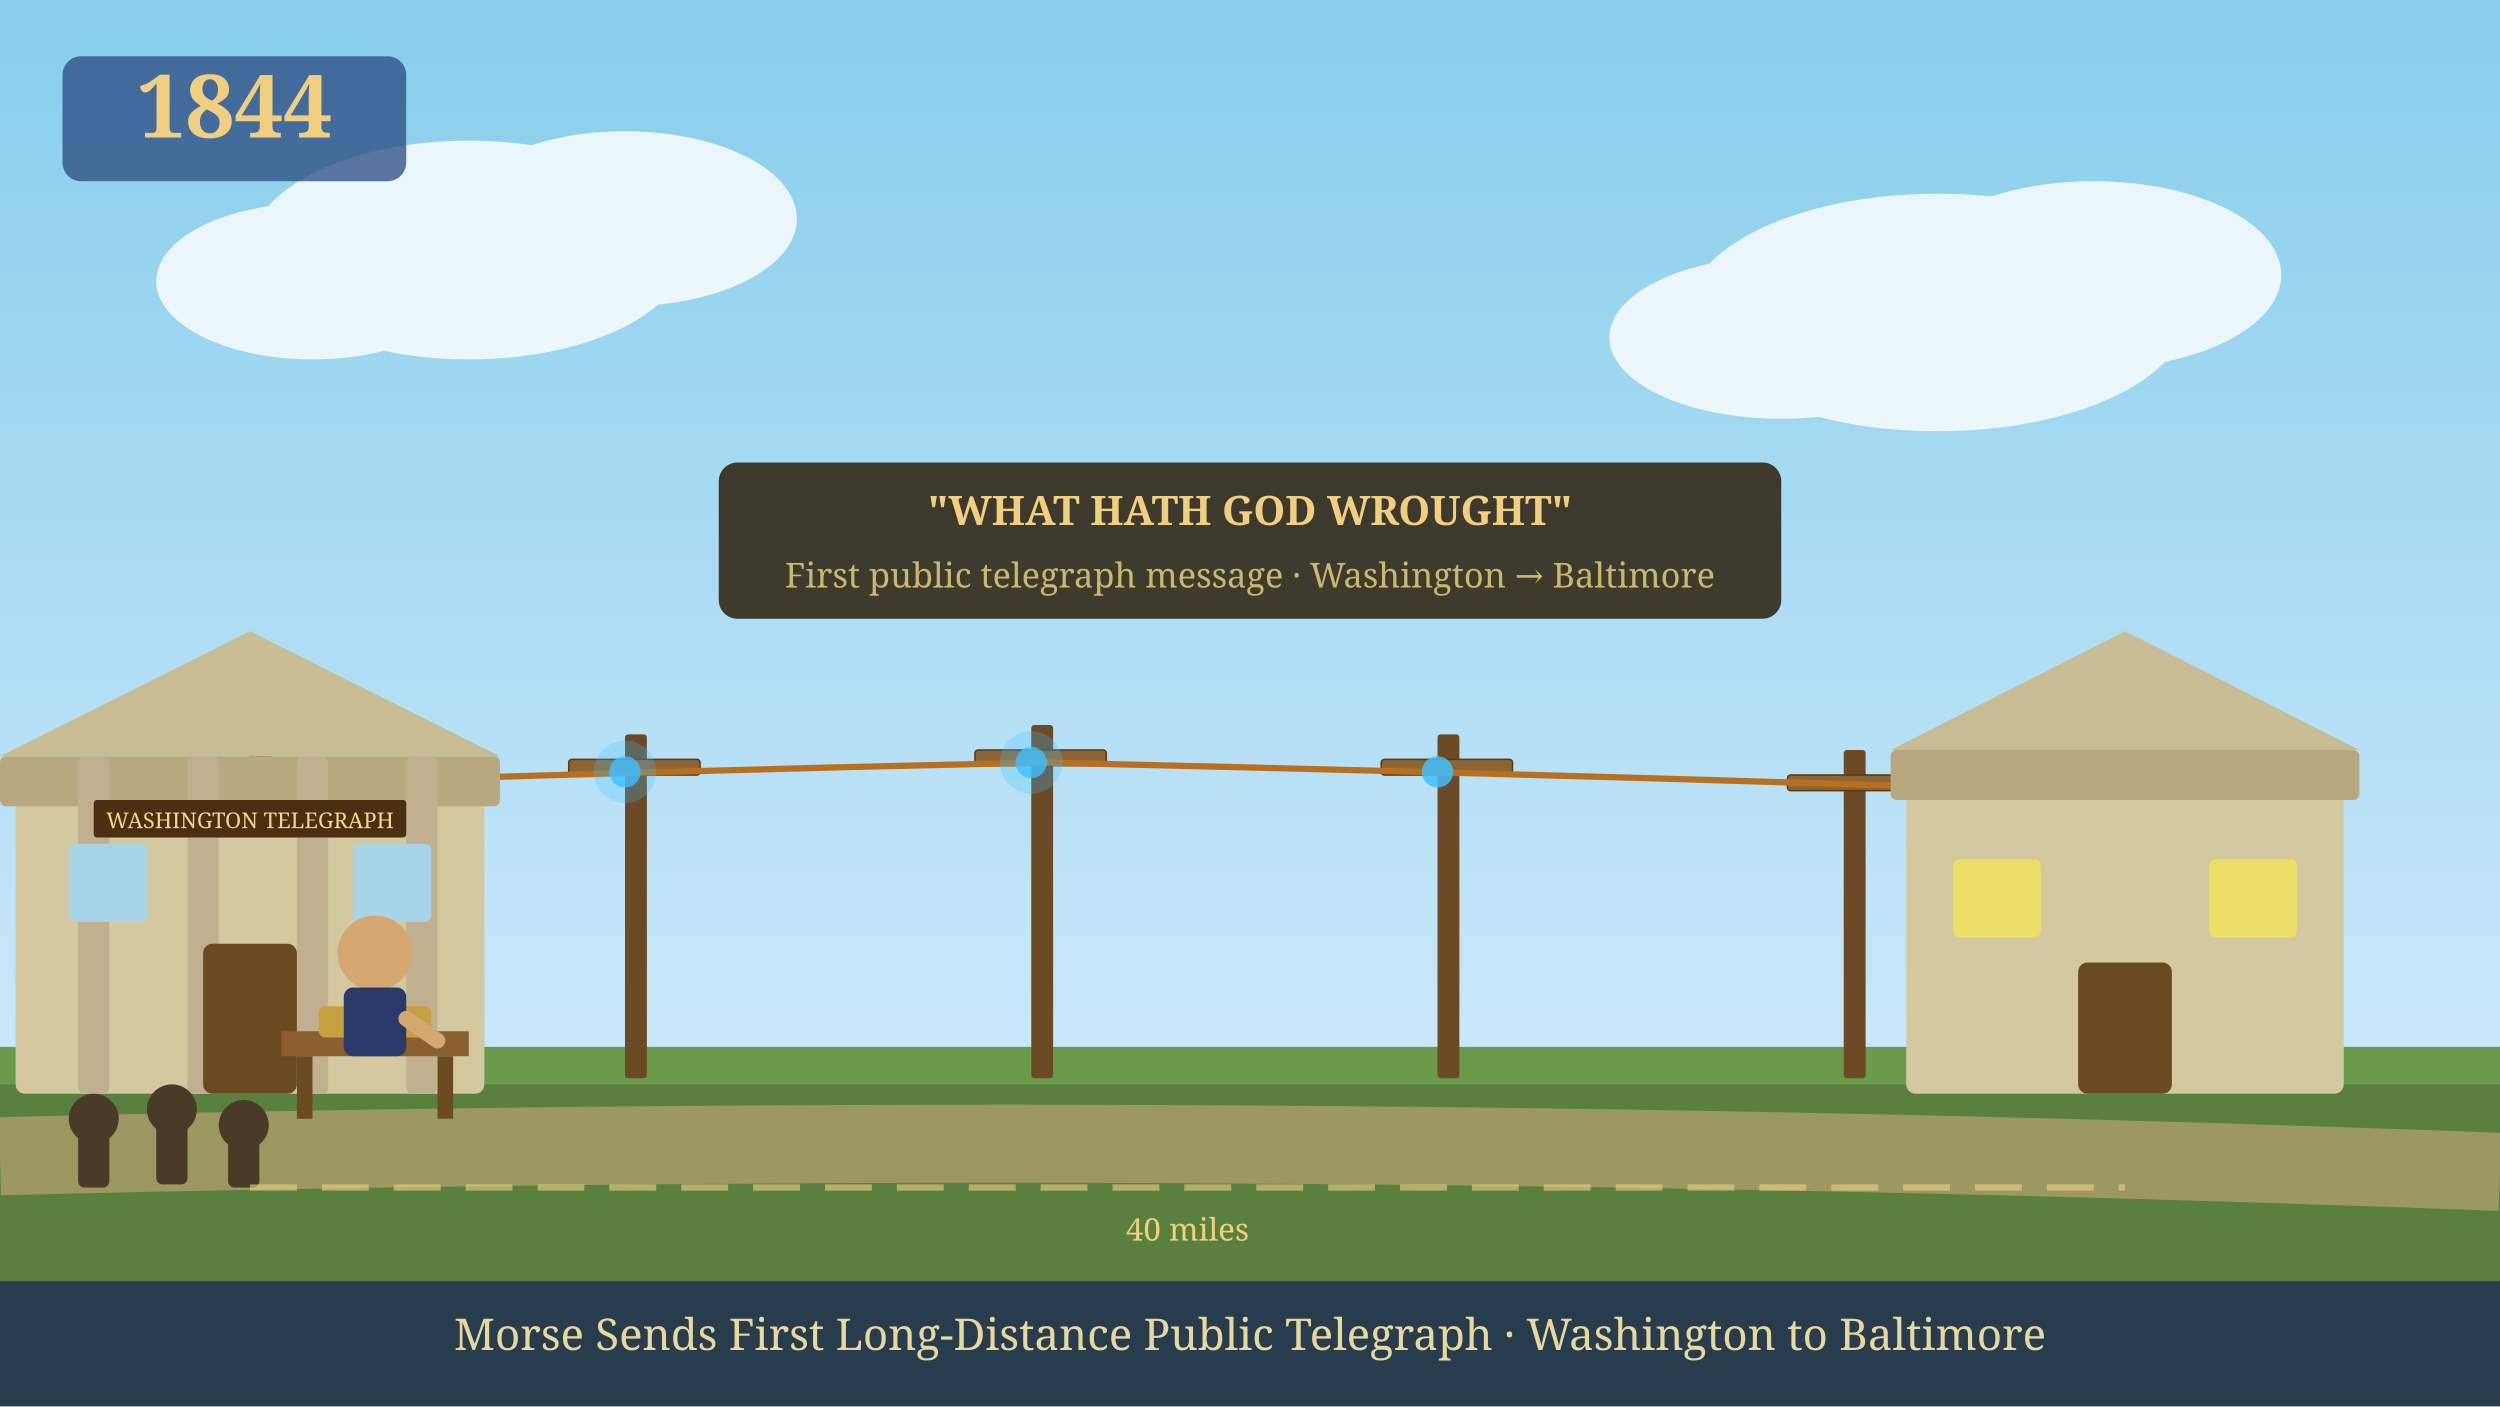
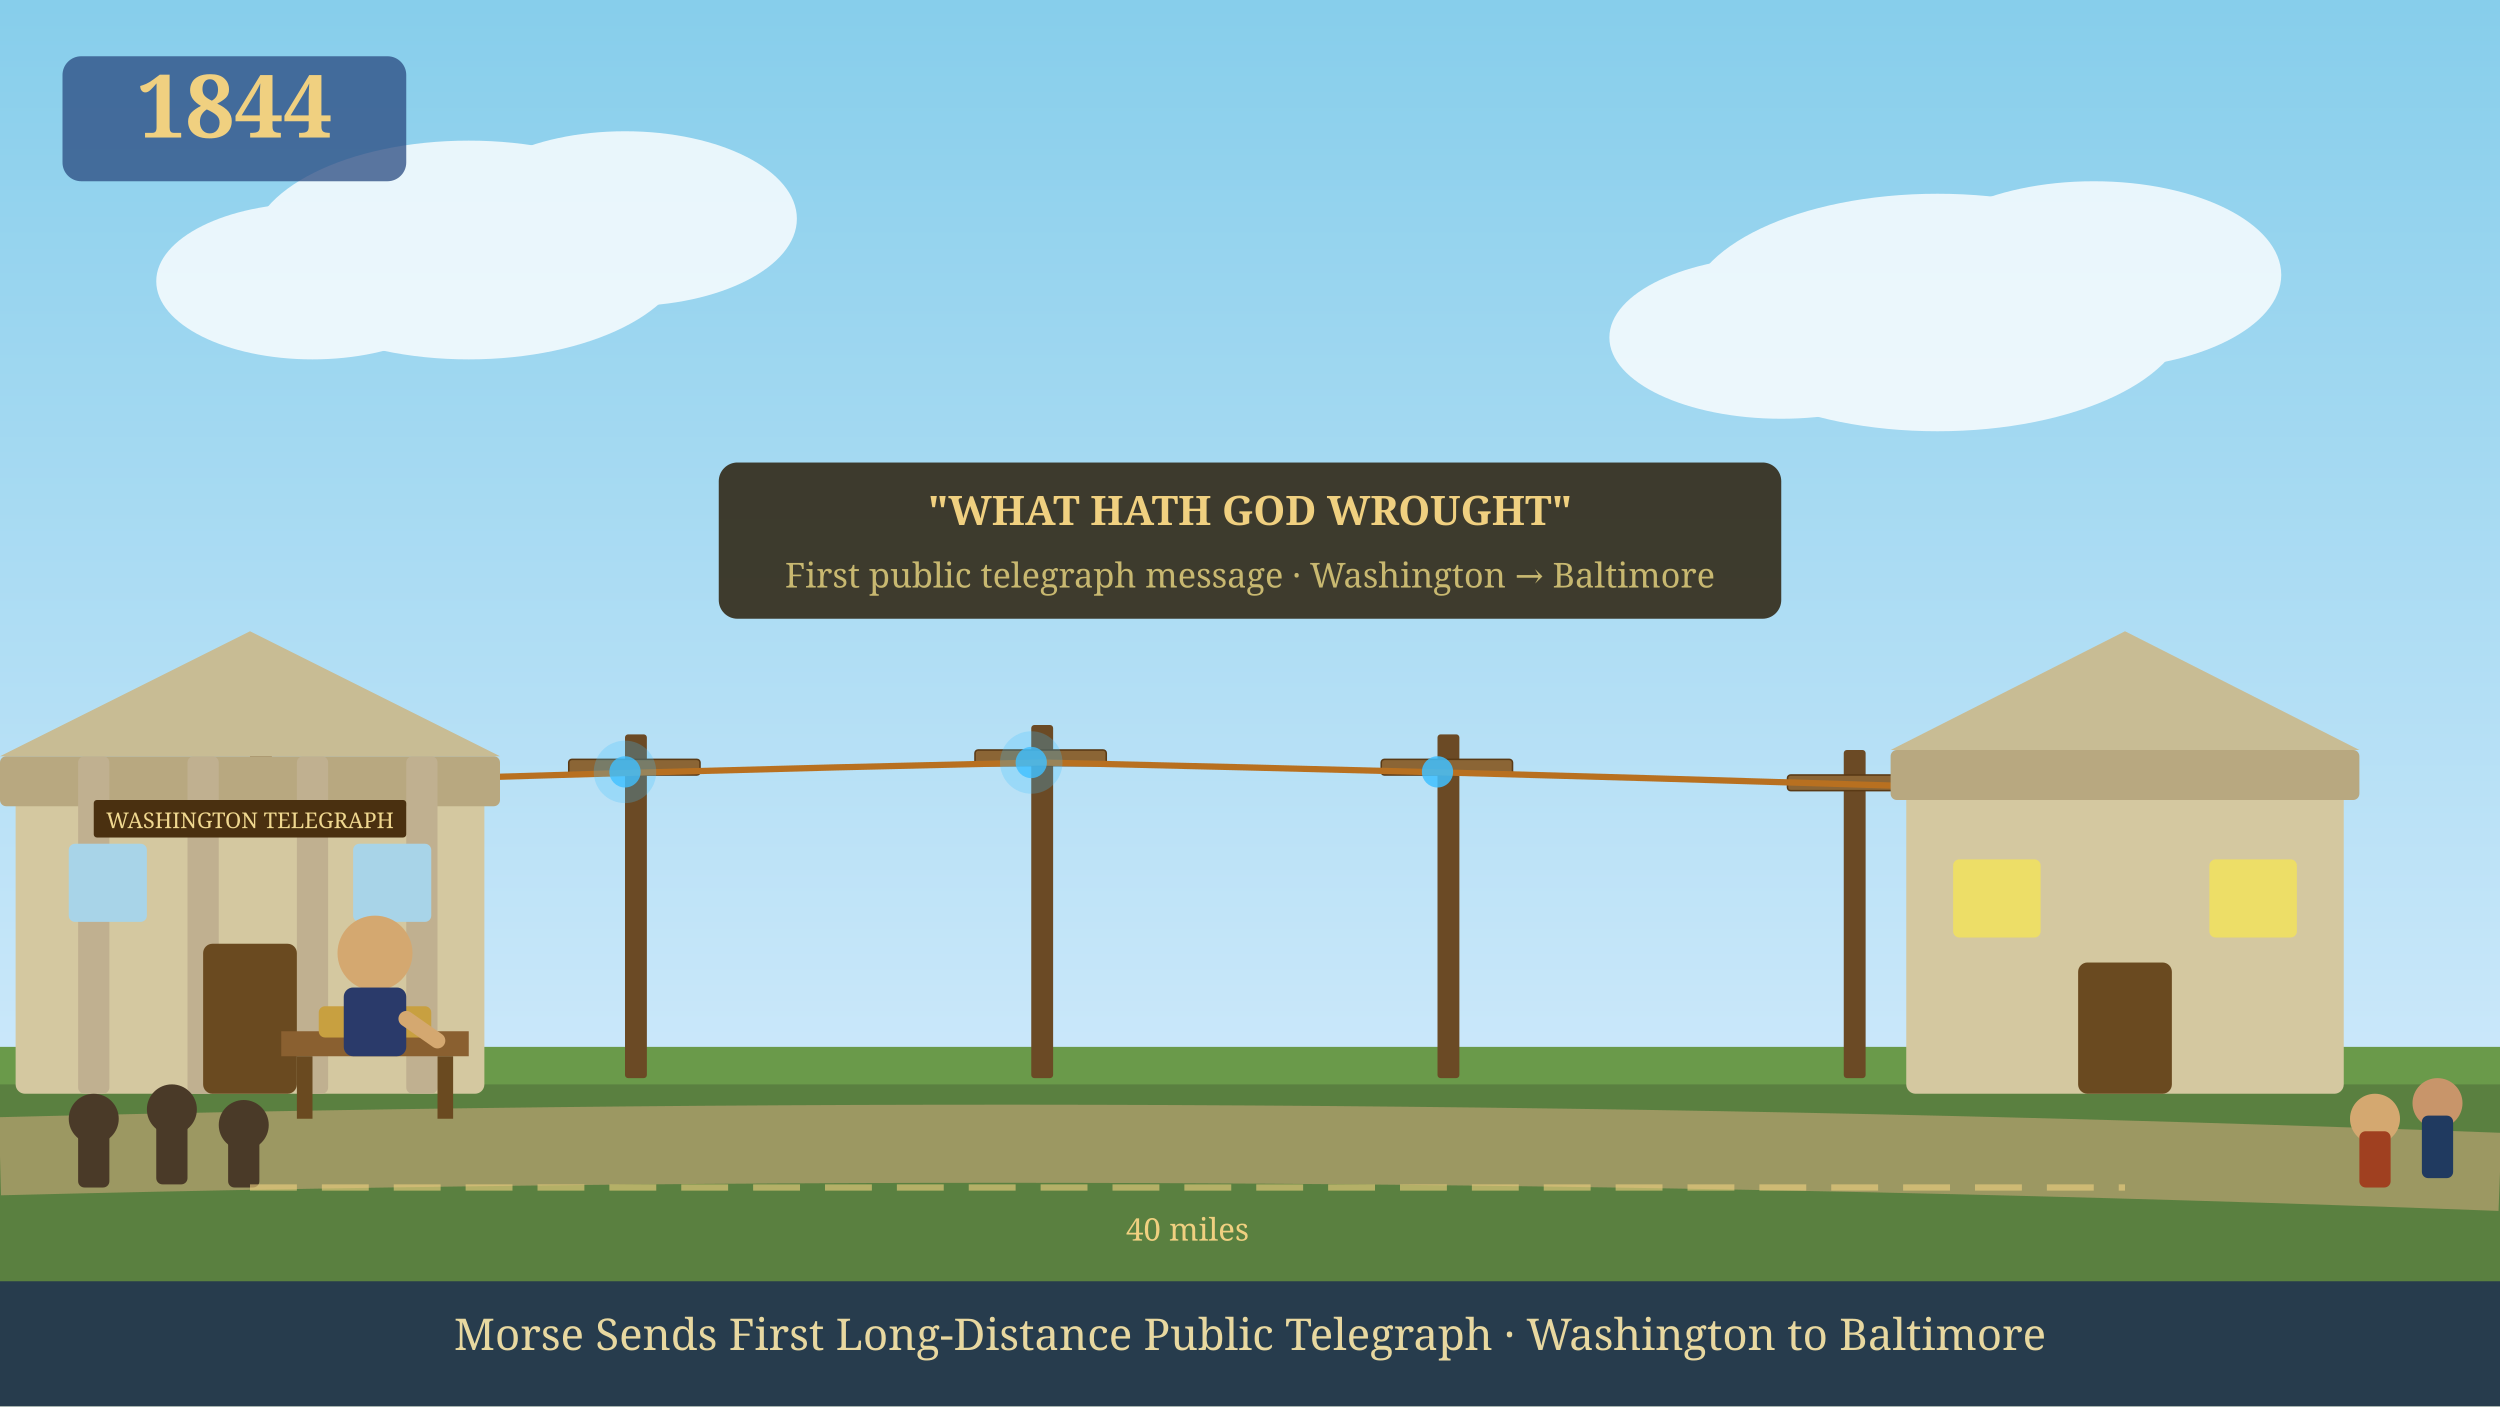
<svg xmlns="http://www.w3.org/2000/svg" viewBox="0 0 800 450" width="800" height="450">
  <defs>
    <linearGradient id="sky1844" x1="0" y1="0" x2="0" y2="1">
      <stop offset="0%" stop-color="#87ceeb" />
      <stop offset="100%" stop-color="#e0f0ff" />
    </linearGradient>
  </defs>
  <rect width="800" height="450" fill="url(#sky1844)" />
  <g fill="white" opacity="0.8">
    <ellipse cx="150" cy="80" rx="70" ry="35" />
    <ellipse cx="200" cy="70" rx="55" ry="28" />
    <ellipse cx="100" cy="90" rx="50" ry="25" />
    <ellipse cx="620" cy="100" rx="80" ry="38" />
    <ellipse cx="670" cy="88" rx="60" ry="30" />
    <ellipse cx="570" cy="108" rx="55" ry="26" />
  </g>
  <rect x="0" y="340" width="800" height="110" fill="#5a8040" />
  <rect x="0" y="335" width="800" height="12" fill="#6a9a4a" />
  <path d="M 0 370 Q 400 360 800 375" stroke="#c8a878" stroke-width="25" fill="none" opacity="0.6" />
  <g fill="#6b4a25">
    <rect x="80" y="240" width="7" height="105" rx="1" />
    <rect x="200" y="235" width="7" height="110" rx="1" />
    <rect x="330" y="232" width="7" height="113" rx="1" />
    <rect x="460" y="235" width="7" height="110" rx="1" />
    <rect x="590" y="240" width="7" height="105" rx="1" />
    <rect x="720" y="242" width="7" height="103" rx="1" />
  </g>
  <g fill="#8b6535" stroke="#5a3a15" stroke-width="0.5">
    <rect x="62" y="248" width="42" height="5" rx="1" />
    <rect x="182" y="243" width="42" height="5" rx="1" />
    <rect x="312" y="240" width="42" height="5" rx="1" />
    <rect x="442" y="243" width="42" height="5" rx="1" />
    <rect x="572" y="248" width="42" height="5" rx="1" />
    <rect x="702" y="250" width="42" height="5" rx="1" />
  </g>
  <path d="M 83 251 Q 200 247 333 244 Q 465 247 593 251 Q 685 254 723 253" stroke="#b87020" stroke-width="2" fill="none" />
  <g transform="translate(80, 250)">
    <rect x="-75" y="0" width="150" height="100" fill="#d4c8a0" rx="3" />
    <rect x="-80" y="-8" width="160" height="16" fill="#b8a880" rx="2" />
    <rect x="-55" y="-8" width="10" height="108" fill="#c0b090" rx="2" />
    <rect x="-20" y="-8" width="10" height="108" fill="#c0b090" rx="2" />
    <rect x="15" y="-8" width="10" height="108" fill="#c0b090" rx="2" />
    <rect x="50" y="-8" width="10" height="108" fill="#c0b090" rx="2" />
    <polygon points="-80,-8 80,-8 0,-48" fill="#c8bc94" />
    <rect x="-15" y="52" width="30" height="48" fill="#6a4a20" rx="3" />
    <rect x="-58" y="20" width="25" height="25" fill="#a8d4e8" rx="2" />
    <rect x="33" y="20" width="25" height="25" fill="#a8d4e8" rx="2" />
    <rect x="-50" y="6" width="100" height="12" fill="#4a3010" rx="1" />
    <text x="0" y="15" font-family="serif" font-size="7" fill="#f0d890" text-anchor="middle">WASHINGTON TELEGRAPH</text>
  </g>
  <g fill="#4a3a28">
    <ellipse cx="30" cy="358" rx="8" ry="8" />
    <rect x="25" y="362" width="10" height="18" rx="2" />
    <ellipse cx="55" cy="355" rx="8" ry="8" />
    <rect x="50" y="359" width="10" height="20" rx="2" />
    <ellipse cx="78" cy="360" rx="8" ry="8" />
    <rect x="73" y="364" width="10" height="16" rx="2" />
  </g>
  <g transform="translate(120, 330)">
    <rect x="-30" y="0" width="60" height="8" fill="#8a6030" />
    <rect x="-25" y="8" width="5" height="20" fill="#6a4a20" />
    <rect x="20" y="8" width="5" height="20" fill="#6a4a20" />
    <rect x="-18" y="-8" width="36" height="10" fill="#c8a040" rx="2" />
    <ellipse cx="0" cy="-25" rx="12" ry="12" fill="#d4a870" />
    <rect x="-10" y="-14" width="20" height="22" fill="#2a3a6a" rx="3" />
    <line x1="10" y1="-4" x2="20" y2="3" stroke="#d4a870" stroke-width="5" stroke-linecap="round" />
  </g>
  <g transform="translate(680, 260)">
    <rect x="-70" y="-10" width="140" height="100" fill="#d4c8a0" rx="3" />
    <rect x="-75" y="-20" width="150" height="16" fill="#b8a880" rx="2" />
    <polygon points="-75,-20 75,-20 0,-58" fill="#c8bc94" />
    <rect x="-55" y="15" width="28" height="25" fill="#f0e060" rx="2" opacity="0.9" />
    <rect x="27" y="15" width="28" height="25" fill="#f0e060" rx="2" opacity="0.9" />
    <rect x="-15" y="48" width="30" height="42" fill="#6a4a20" rx="3" />
-     <ellipse cx="80" cy="368" rx="8" ry="8" fill="#d4a870" />
-     <rect x="75" y="372" width="10" height="18" fill="#a04020" rx="2" />
-     <ellipse cx="100" cy="363" rx="8" ry="8" fill="#c8956a" />
-     <rect x="95" y="367" width="10" height="20" fill="#203a60" rx="2" />
+     <ellipse cx="80" cy="98" rx="8" ry="8" fill="#d4a870" />
+     <rect x="75" y="102" width="10" height="18" fill="#a04020" rx="2" />
+     <ellipse cx="100" cy="93" rx="8" ry="8" fill="#c8956a" />
+     <rect x="95" y="97" width="10" height="20" fill="#203a60" rx="2" />
  </g>
  <g opacity="0.85">
    <circle cx="200" cy="247" r="5" fill="#40c0ff" />
    <circle cx="330" cy="244" r="5" fill="#40c0ff" />
    <circle cx="460" cy="247" r="5" fill="#40c0ff" />
    <circle cx="200" cy="247" r="10" fill="#40c0ff" opacity="0.3" />
    <circle cx="330" cy="244" r="10" fill="#40c0ff" opacity="0.3" />
  </g>
  <rect x="230" y="148" width="340" height="50" fill="#2a1e0a" rx="6" opacity="0.85" />
  <text x="400" y="168" font-family="serif" font-size="13" font-weight="bold" fill="#f0d080" text-anchor="middle">"WHAT HATH GOD WROUGHT"</text>
  <text x="400" y="188" font-family="serif" font-size="11" fill="#c8b870" text-anchor="middle">First public telegraph message · Washington → Baltimore</text>
  <line x1="80" y1="380" x2="680" y2="380" stroke="#f0d080" stroke-width="2" stroke-dasharray="15,8" opacity="0.6" />
  <text x="380" y="397" font-family="serif" font-size="10" fill="#f0d080" text-anchor="middle">40 miles</text>
  <rect x="20" y="18" width="110" height="40" fill="#2a4a80" rx="6" opacity="0.75" />
  <text x="75" y="44" font-family="serif" font-size="28" font-weight="bold" fill="#f0d080" text-anchor="middle">1844</text>
  <rect x="0" y="410" width="800" height="40" fill="#1a2a50" opacity="0.8" />
  <text x="400" y="432" font-family="serif" font-size="14" fill="#e8d8a0" text-anchor="middle">Morse Sends First Long-Distance Public Telegraph · Washington to Baltimore</text>
</svg>
